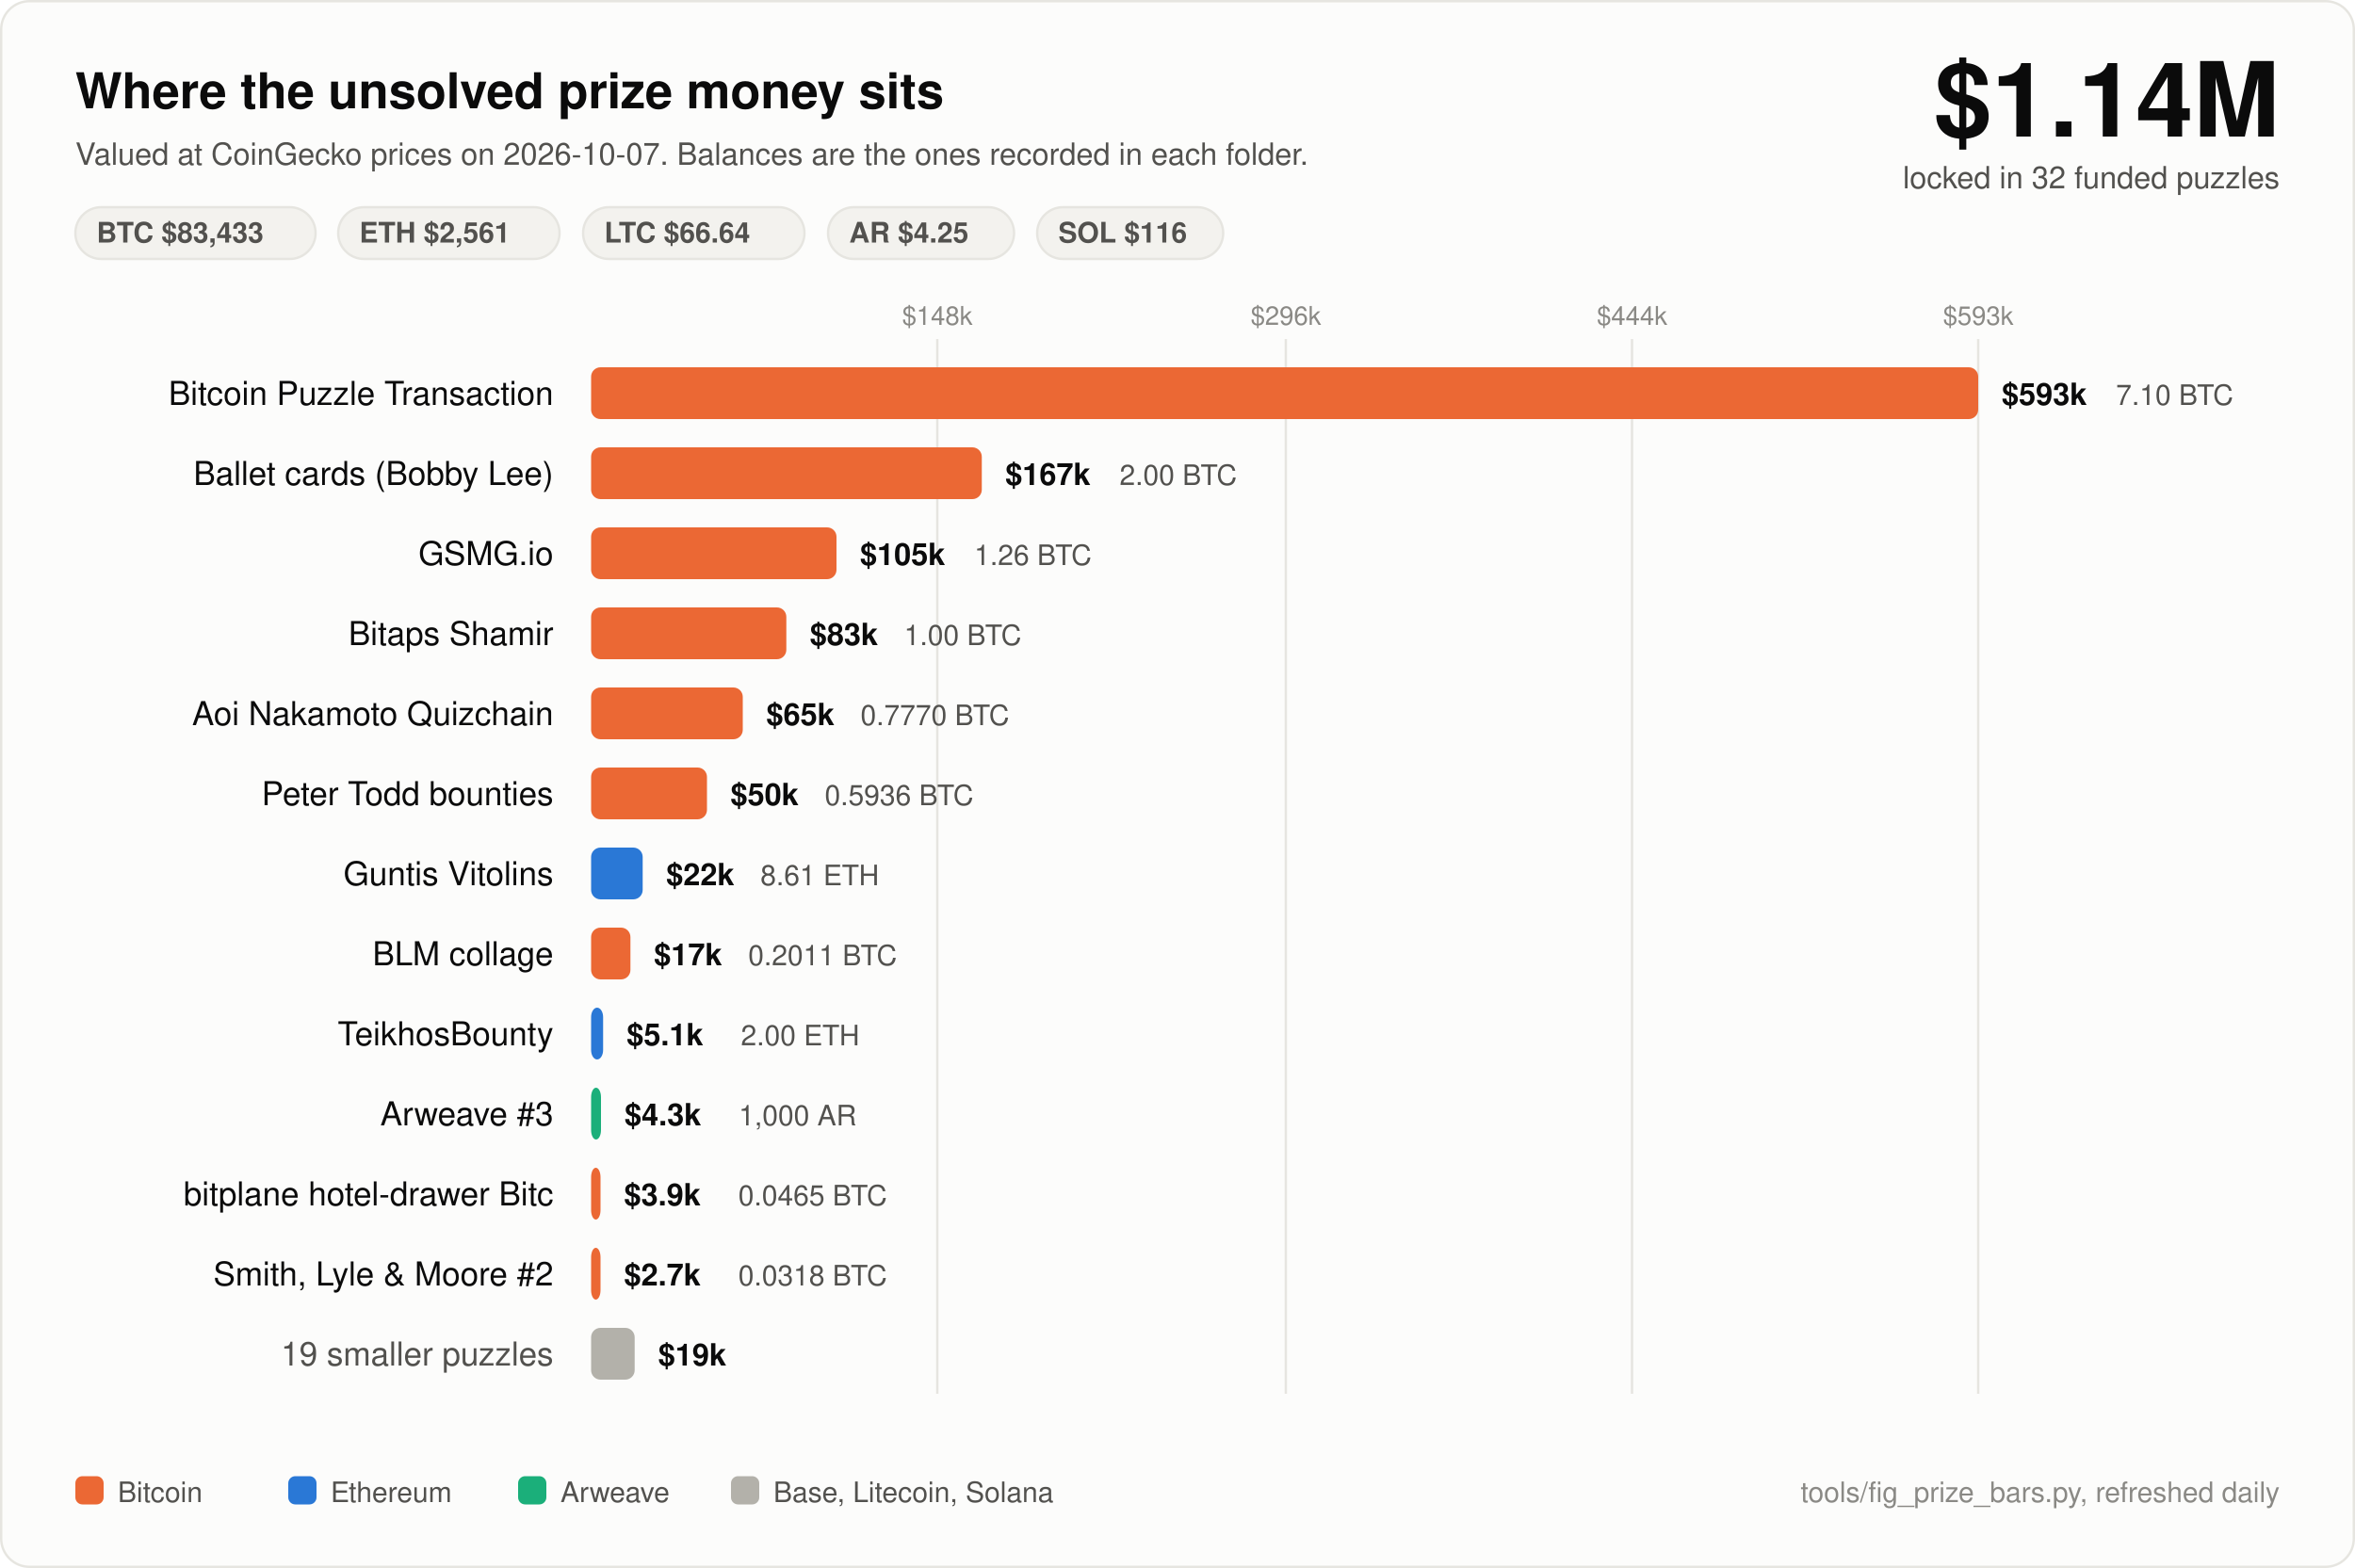
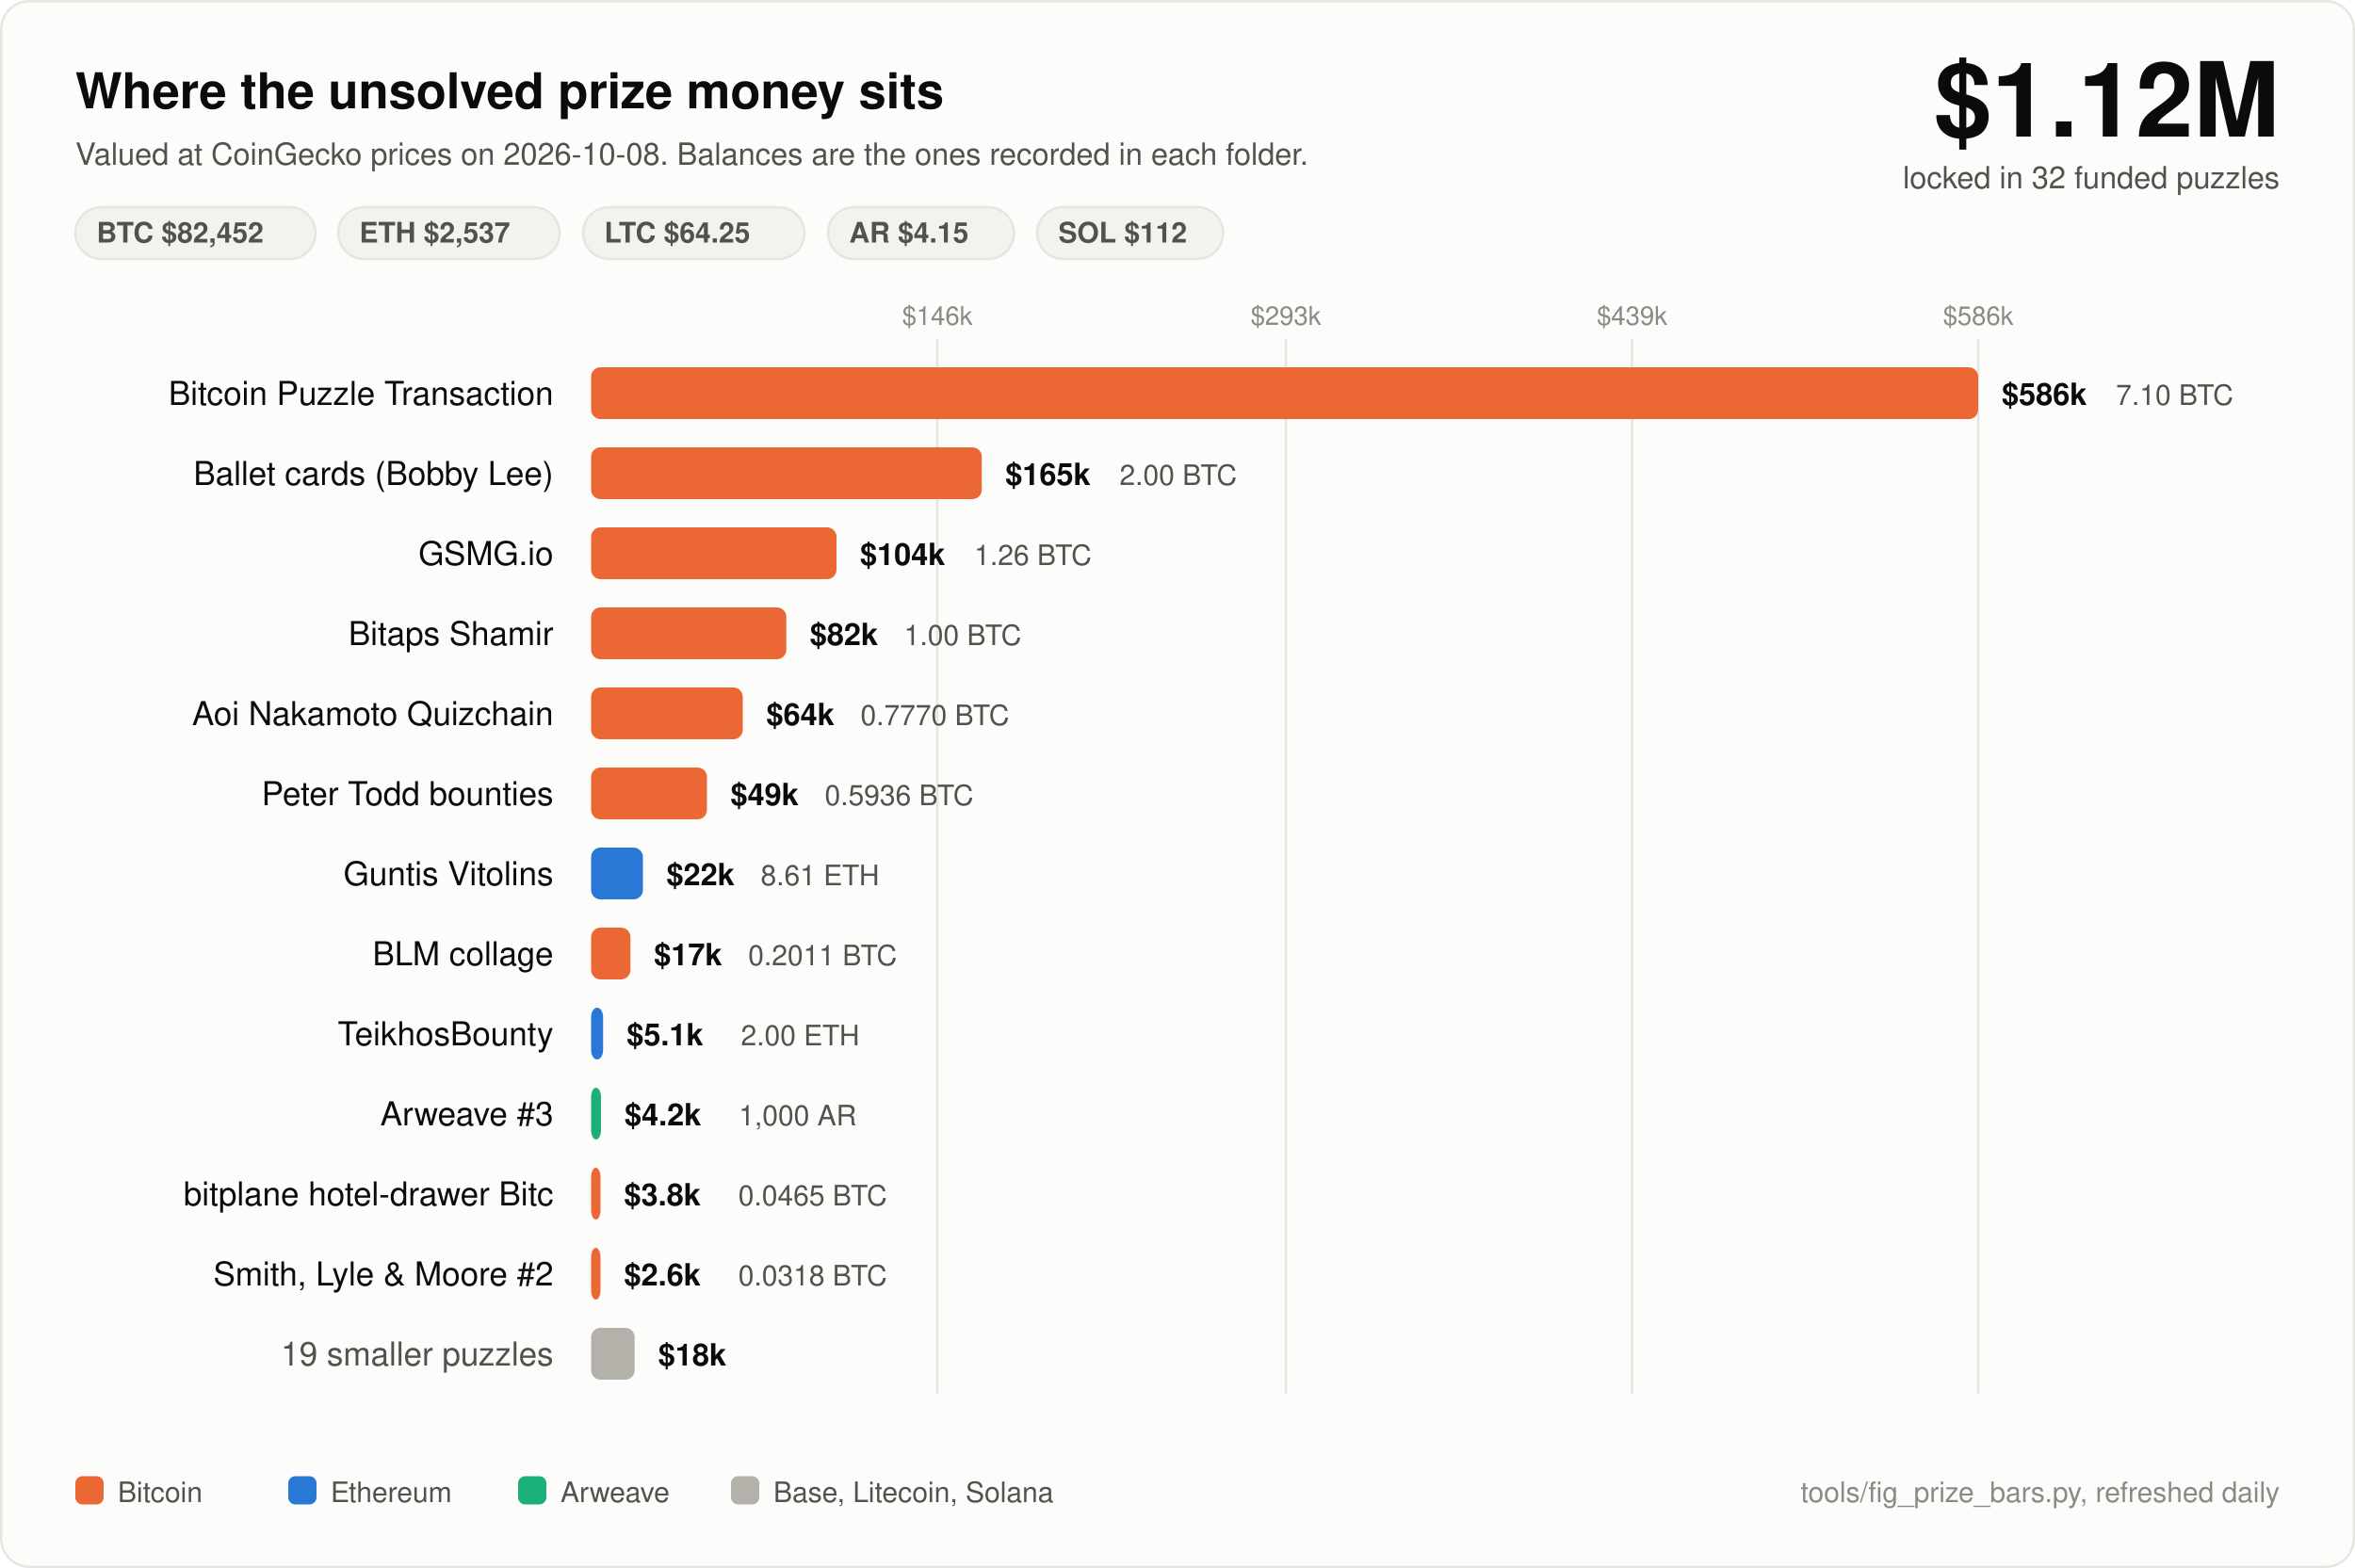
<svg xmlns="http://www.w3.org/2000/svg" width="1000" height="666" viewBox="0 0 1000 666" font-family="ui-sans-serif, -apple-system, Segoe UI, Helvetica, Arial, sans-serif">
  <rect x="0.5" y="0.5" width="999" height="665" rx="12" fill="#fcfcfb" stroke="#e6e5e0" />
  <text x="32" y="46" fill="#0b0b0b" font-size="21" font-weight="700">Where the unsolved prize money sits</text>
-   <text x="32" y="70" fill="#52514e" font-size="13">Valued at CoinGecko prices on 2026-10-07. Balances are the ones recorded in each folder.</text>
-   <text x="968" y="58" fill="#0b0b0b" font-size="44" font-weight="700" text-anchor="end">$1.14M</text>
+   <text x="32" y="70" fill="#52514e" font-size="13">Valued at CoinGecko prices on 2026-10-08. Balances are the ones recorded in each folder.</text>
+   <text x="968" y="58" fill="#0b0b0b" font-size="44" font-weight="700" text-anchor="end">$1.12M</text>
  <text x="968" y="80" fill="#52514e" font-size="13" text-anchor="end">locked in 32 funded puzzles</text>
  <rect x="32" y="88" width="102" height="22" rx="11" fill="#f3f2ee" stroke="#e6e5e0" />
-   <text x="41" y="103" fill="#52514e" font-size="12" font-weight="600">BTC $83,433</text>
+   <text x="41" y="103" fill="#52514e" font-size="12" font-weight="600">BTC $82,452</text>
  <rect x="143.6" y="88" width="94" height="22" rx="11" fill="#f3f2ee" stroke="#e6e5e0" />
-   <text x="152.6" y="103" fill="#52514e" font-size="12" font-weight="600">ETH $2,561</text>
+   <text x="152.6" y="103" fill="#52514e" font-size="12" font-weight="600">ETH $2,537</text>
  <rect x="247.6" y="88" width="94" height="22" rx="11" fill="#f3f2ee" stroke="#e6e5e0" />
-   <text x="256.6" y="103" fill="#52514e" font-size="12" font-weight="600">LTC $66.64</text>
+   <text x="256.6" y="103" fill="#52514e" font-size="12" font-weight="600">LTC $64.25</text>
  <rect x="351.6" y="88" width="79" height="22" rx="11" fill="#f3f2ee" stroke="#e6e5e0" />
-   <text x="360.6" y="103" fill="#52514e" font-size="12" font-weight="600">AR $4.25</text>
+   <text x="360.6" y="103" fill="#52514e" font-size="12" font-weight="600">AR $4.15</text>
  <rect x="440.4" y="88" width="79" height="22" rx="11" fill="#f3f2ee" stroke="#e6e5e0" />
-   <text x="449.4" y="103" fill="#52514e" font-size="12" font-weight="600">SOL $116</text>
+   <text x="449.4" y="103" fill="#52514e" font-size="12" font-weight="600">SOL $112</text>
  <line x1="398" y1="144" x2="398" y2="592" stroke="#e6e5e0" stroke-width="1" />
-   <text x="398" y="138" fill="#8a8985" font-size="11" text-anchor="middle">$148k</text>
+   <text x="398" y="138" fill="#8a8985" font-size="11" text-anchor="middle">$146k</text>
  <line x1="546" y1="144" x2="546" y2="592" stroke="#e6e5e0" stroke-width="1" />
-   <text x="546" y="138" fill="#8a8985" font-size="11" text-anchor="middle">$296k</text>
+   <text x="546" y="138" fill="#8a8985" font-size="11" text-anchor="middle">$293k</text>
  <line x1="693" y1="144" x2="693" y2="592" stroke="#e6e5e0" stroke-width="1" />
-   <text x="693" y="138" fill="#8a8985" font-size="11" text-anchor="middle">$444k</text>
+   <text x="693" y="138" fill="#8a8985" font-size="11" text-anchor="middle">$439k</text>
  <line x1="840" y1="144" x2="840" y2="592" stroke="#e6e5e0" stroke-width="1" />
-   <text x="840" y="138" fill="#8a8985" font-size="11" text-anchor="middle">$593k</text>
+   <text x="840" y="138" fill="#8a8985" font-size="11" text-anchor="middle">$586k</text>
  <text x="235" y="172" fill="#0b0b0b" font-size="14" text-anchor="end">Bitcoin Puzzle Transaction</text>
  <rect x="251" y="156" width="589.0" height="22" rx="4" fill="#eb6834" />
-   <text x="850.0" y="172" fill="#0b0b0b" font-size="13" font-weight="600">$593k</text>
+   <text x="850.0" y="172" fill="#0b0b0b" font-size="13" font-weight="600">$586k</text>
  <text x="898.5" y="172" fill="#52514e" font-size="12">7.10 BTC</text>
  <text x="235" y="206" fill="#0b0b0b" font-size="14" text-anchor="end">Ballet cards (Bobby Lee)</text>
  <rect x="251" y="190" width="165.9" height="22" rx="4" fill="#eb6834" />
-   <text x="426.9" y="206" fill="#0b0b0b" font-size="13" font-weight="600">$167k</text>
+   <text x="426.9" y="206" fill="#0b0b0b" font-size="13" font-weight="600">$165k</text>
  <text x="475.4" y="206" fill="#52514e" font-size="12">2.00 BTC</text>
  <text x="235" y="240" fill="#0b0b0b" font-size="14" text-anchor="end">GSMG.io</text>
  <rect x="251" y="224" width="104.2" height="22" rx="4" fill="#eb6834" />
-   <text x="365.2" y="240" fill="#0b0b0b" font-size="13" font-weight="600">$105k</text>
+   <text x="365.2" y="240" fill="#0b0b0b" font-size="13" font-weight="600">$104k</text>
  <text x="413.7" y="240" fill="#52514e" font-size="12">1.26 BTC</text>
  <text x="235" y="274" fill="#0b0b0b" font-size="14" text-anchor="end">Bitaps Shamir</text>
  <rect x="251" y="258" width="82.9" height="22" rx="4" fill="#eb6834" />
-   <text x="343.9" y="274" fill="#0b0b0b" font-size="13" font-weight="600">$83k</text>
+   <text x="343.9" y="274" fill="#0b0b0b" font-size="13" font-weight="600">$82k</text>
  <text x="383.9" y="274" fill="#52514e" font-size="12">1.00 BTC</text>
  <text x="235" y="308" fill="#0b0b0b" font-size="14" text-anchor="end">Aoi Nakamoto Quizchain</text>
  <rect x="251" y="292" width="64.4" height="22" rx="4" fill="#eb6834" />
-   <text x="325.4" y="308" fill="#0b0b0b" font-size="13" font-weight="600">$65k</text>
+   <text x="325.4" y="308" fill="#0b0b0b" font-size="13" font-weight="600">$64k</text>
  <text x="365.4" y="308" fill="#52514e" font-size="12">0.7770 BTC</text>
  <text x="235" y="342" fill="#0b0b0b" font-size="14" text-anchor="end">Peter Todd bounties</text>
  <rect x="251" y="326" width="49.2" height="22" rx="4" fill="#eb6834" />
-   <text x="310.2" y="342" fill="#0b0b0b" font-size="13" font-weight="600">$50k</text>
+   <text x="310.2" y="342" fill="#0b0b0b" font-size="13" font-weight="600">$49k</text>
  <text x="350.2" y="342" fill="#52514e" font-size="12">0.5936 BTC</text>
  <text x="235" y="376" fill="#0b0b0b" font-size="14" text-anchor="end">Guntis Vitolins</text>
-   <rect x="251" y="360" width="21.9" height="22" rx="4" fill="#2a78d6" />
-   <text x="282.9" y="376" fill="#0b0b0b" font-size="13" font-weight="600">$22k</text>
-   <text x="322.9" y="376" fill="#52514e" font-size="12">8.61 ETH</text>
+   <rect x="251" y="360" width="22.0" height="22" rx="4" fill="#2a78d6" />
+   <text x="283.0" y="376" fill="#0b0b0b" font-size="13" font-weight="600">$22k</text>
+   <text x="323.0" y="376" fill="#52514e" font-size="12">8.61 ETH</text>
  <text x="235" y="410" fill="#0b0b0b" font-size="14" text-anchor="end">BLM collage</text>
  <rect x="251" y="394" width="16.7" height="22" rx="4" fill="#eb6834" />
  <text x="277.7" y="410" fill="#0b0b0b" font-size="13" font-weight="600">$17k</text>
  <text x="317.7" y="410" fill="#52514e" font-size="12">0.2011 BTC</text>
  <text x="235" y="444" fill="#0b0b0b" font-size="14" text-anchor="end">TeikhosBounty</text>
  <rect x="251" y="428" width="5.1" height="22" rx="4" fill="#2a78d6" />
  <text x="266.1" y="444" fill="#0b0b0b" font-size="13" font-weight="600">$5.1k</text>
  <text x="314.6" y="444" fill="#52514e" font-size="12">2.00 ETH</text>
  <text x="235" y="478" fill="#0b0b0b" font-size="14" text-anchor="end">Arweave #3</text>
  <rect x="251" y="462" width="4.2" height="22" rx="4" fill="#1baf7a" />
-   <text x="265.2" y="478" fill="#0b0b0b" font-size="13" font-weight="600">$4.3k</text>
+   <text x="265.2" y="478" fill="#0b0b0b" font-size="13" font-weight="600">$4.2k</text>
  <text x="313.7" y="478" fill="#52514e" font-size="12">1,000 AR</text>
  <text x="235" y="512" fill="#0b0b0b" font-size="14" text-anchor="end">bitplane hotel-drawer Bitc</text>
  <rect x="251" y="496" width="4.0" height="22" rx="4" fill="#eb6834" />
-   <text x="265.0" y="512" fill="#0b0b0b" font-size="13" font-weight="600">$3.9k</text>
+   <text x="265.0" y="512" fill="#0b0b0b" font-size="13" font-weight="600">$3.8k</text>
  <text x="313.5" y="512" fill="#52514e" font-size="12">0.0465 BTC</text>
  <text x="235" y="546" fill="#0b0b0b" font-size="14" text-anchor="end">Smith, Lyle &amp; Moore #2</text>
  <rect x="251" y="530" width="4.0" height="22" rx="4" fill="#eb6834" />
-   <text x="265.0" y="546" fill="#0b0b0b" font-size="13" font-weight="600">$2.7k</text>
+   <text x="265.0" y="546" fill="#0b0b0b" font-size="13" font-weight="600">$2.6k</text>
  <text x="313.5" y="546" fill="#52514e" font-size="12">0.0318 BTC</text>
  <text x="235" y="580" fill="#52514e" font-size="14" text-anchor="end">19 smaller puzzles</text>
  <rect x="251" y="564" width="18.5" height="22" rx="4" fill="#b3b1aa" />
-   <text x="279.5" y="580" fill="#0b0b0b" font-size="13" font-weight="600">$19k</text>
+   <text x="279.5" y="580" fill="#0b0b0b" font-size="13" font-weight="600">$18k</text>
  <rect x="32" y="627" width="12" height="12" rx="3" fill="#eb6834" />
  <text x="50" y="638" fill="#52514e" font-size="12">Bitcoin</text>
  <rect x="122.4" y="627" width="12" height="12" rx="3" fill="#2a78d6" />
  <text x="140.4" y="638" fill="#52514e" font-size="12">Ethereum</text>
  <rect x="220.0" y="627" width="12" height="12" rx="3" fill="#1baf7a" />
  <text x="238.0" y="638" fill="#52514e" font-size="12">Arweave</text>
  <rect x="310.4" y="627" width="12" height="12" rx="3" fill="#b3b1aa" />
  <text x="328.4" y="638" fill="#52514e" font-size="12">Base, Litecoin, Solana</text>
  <text x="968" y="638" fill="#8a8985" font-size="12" text-anchor="end">tools/fig_prize_bars.py, refreshed daily</text>
</svg>
